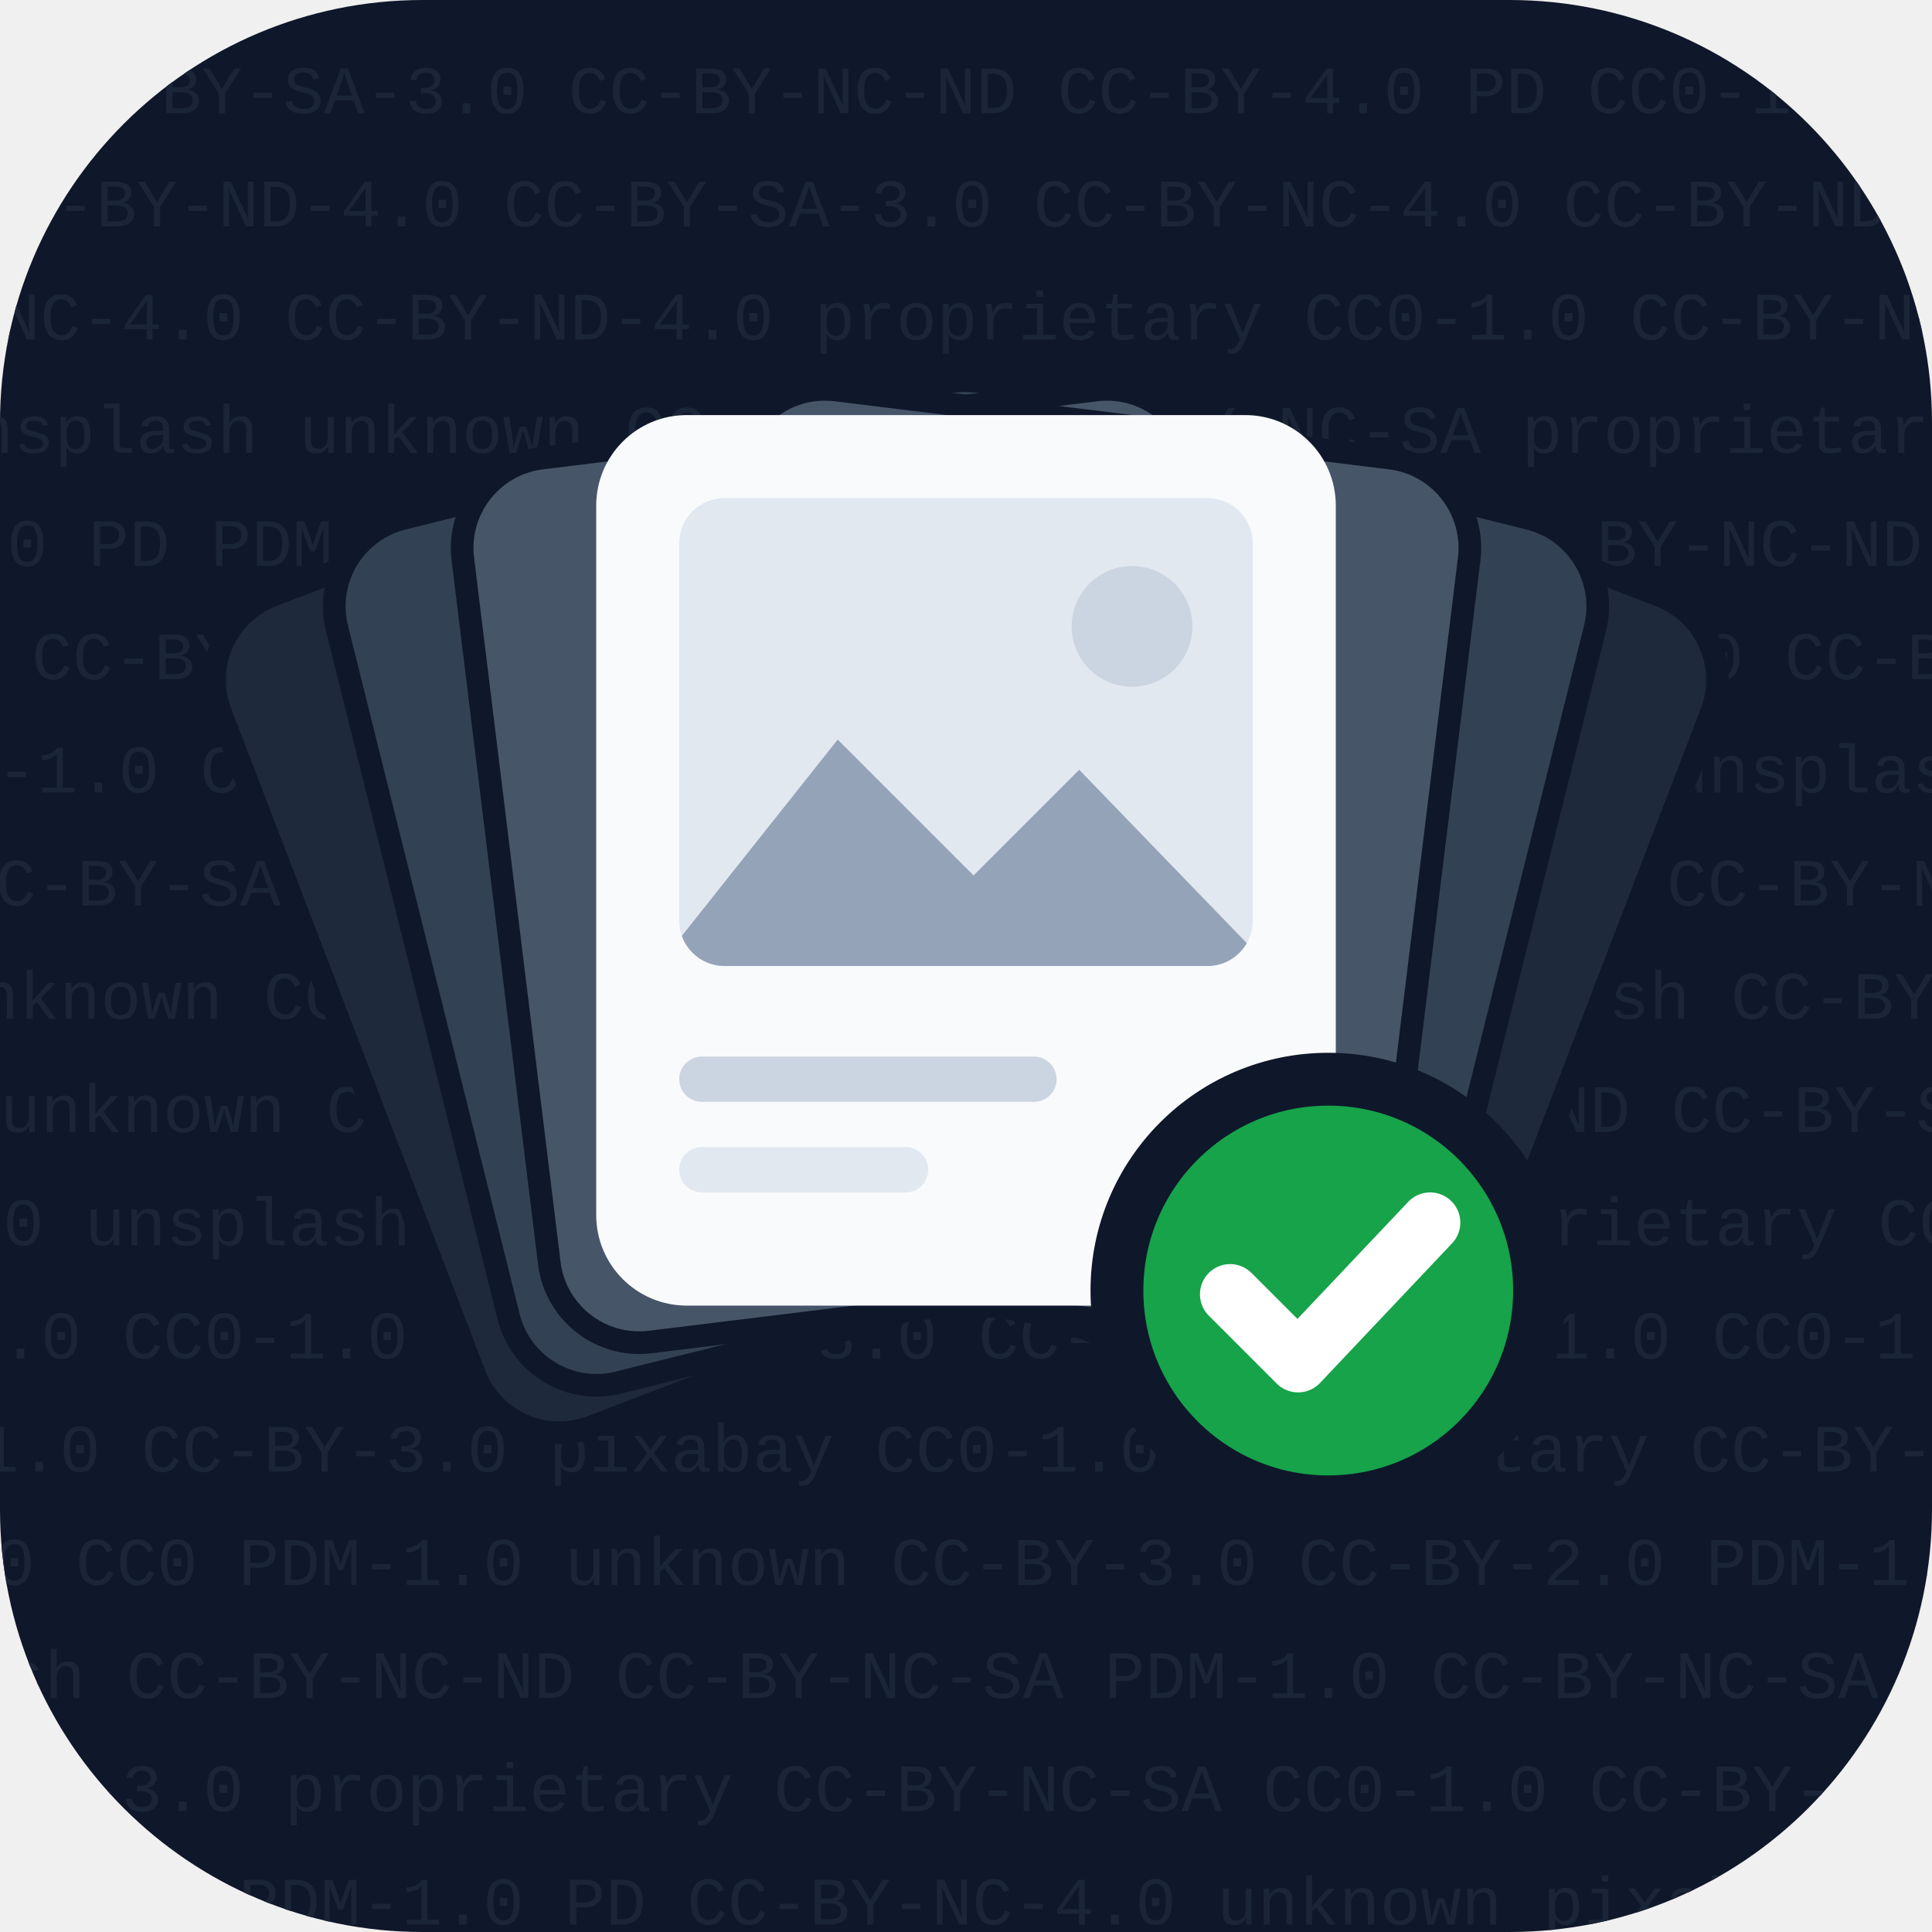
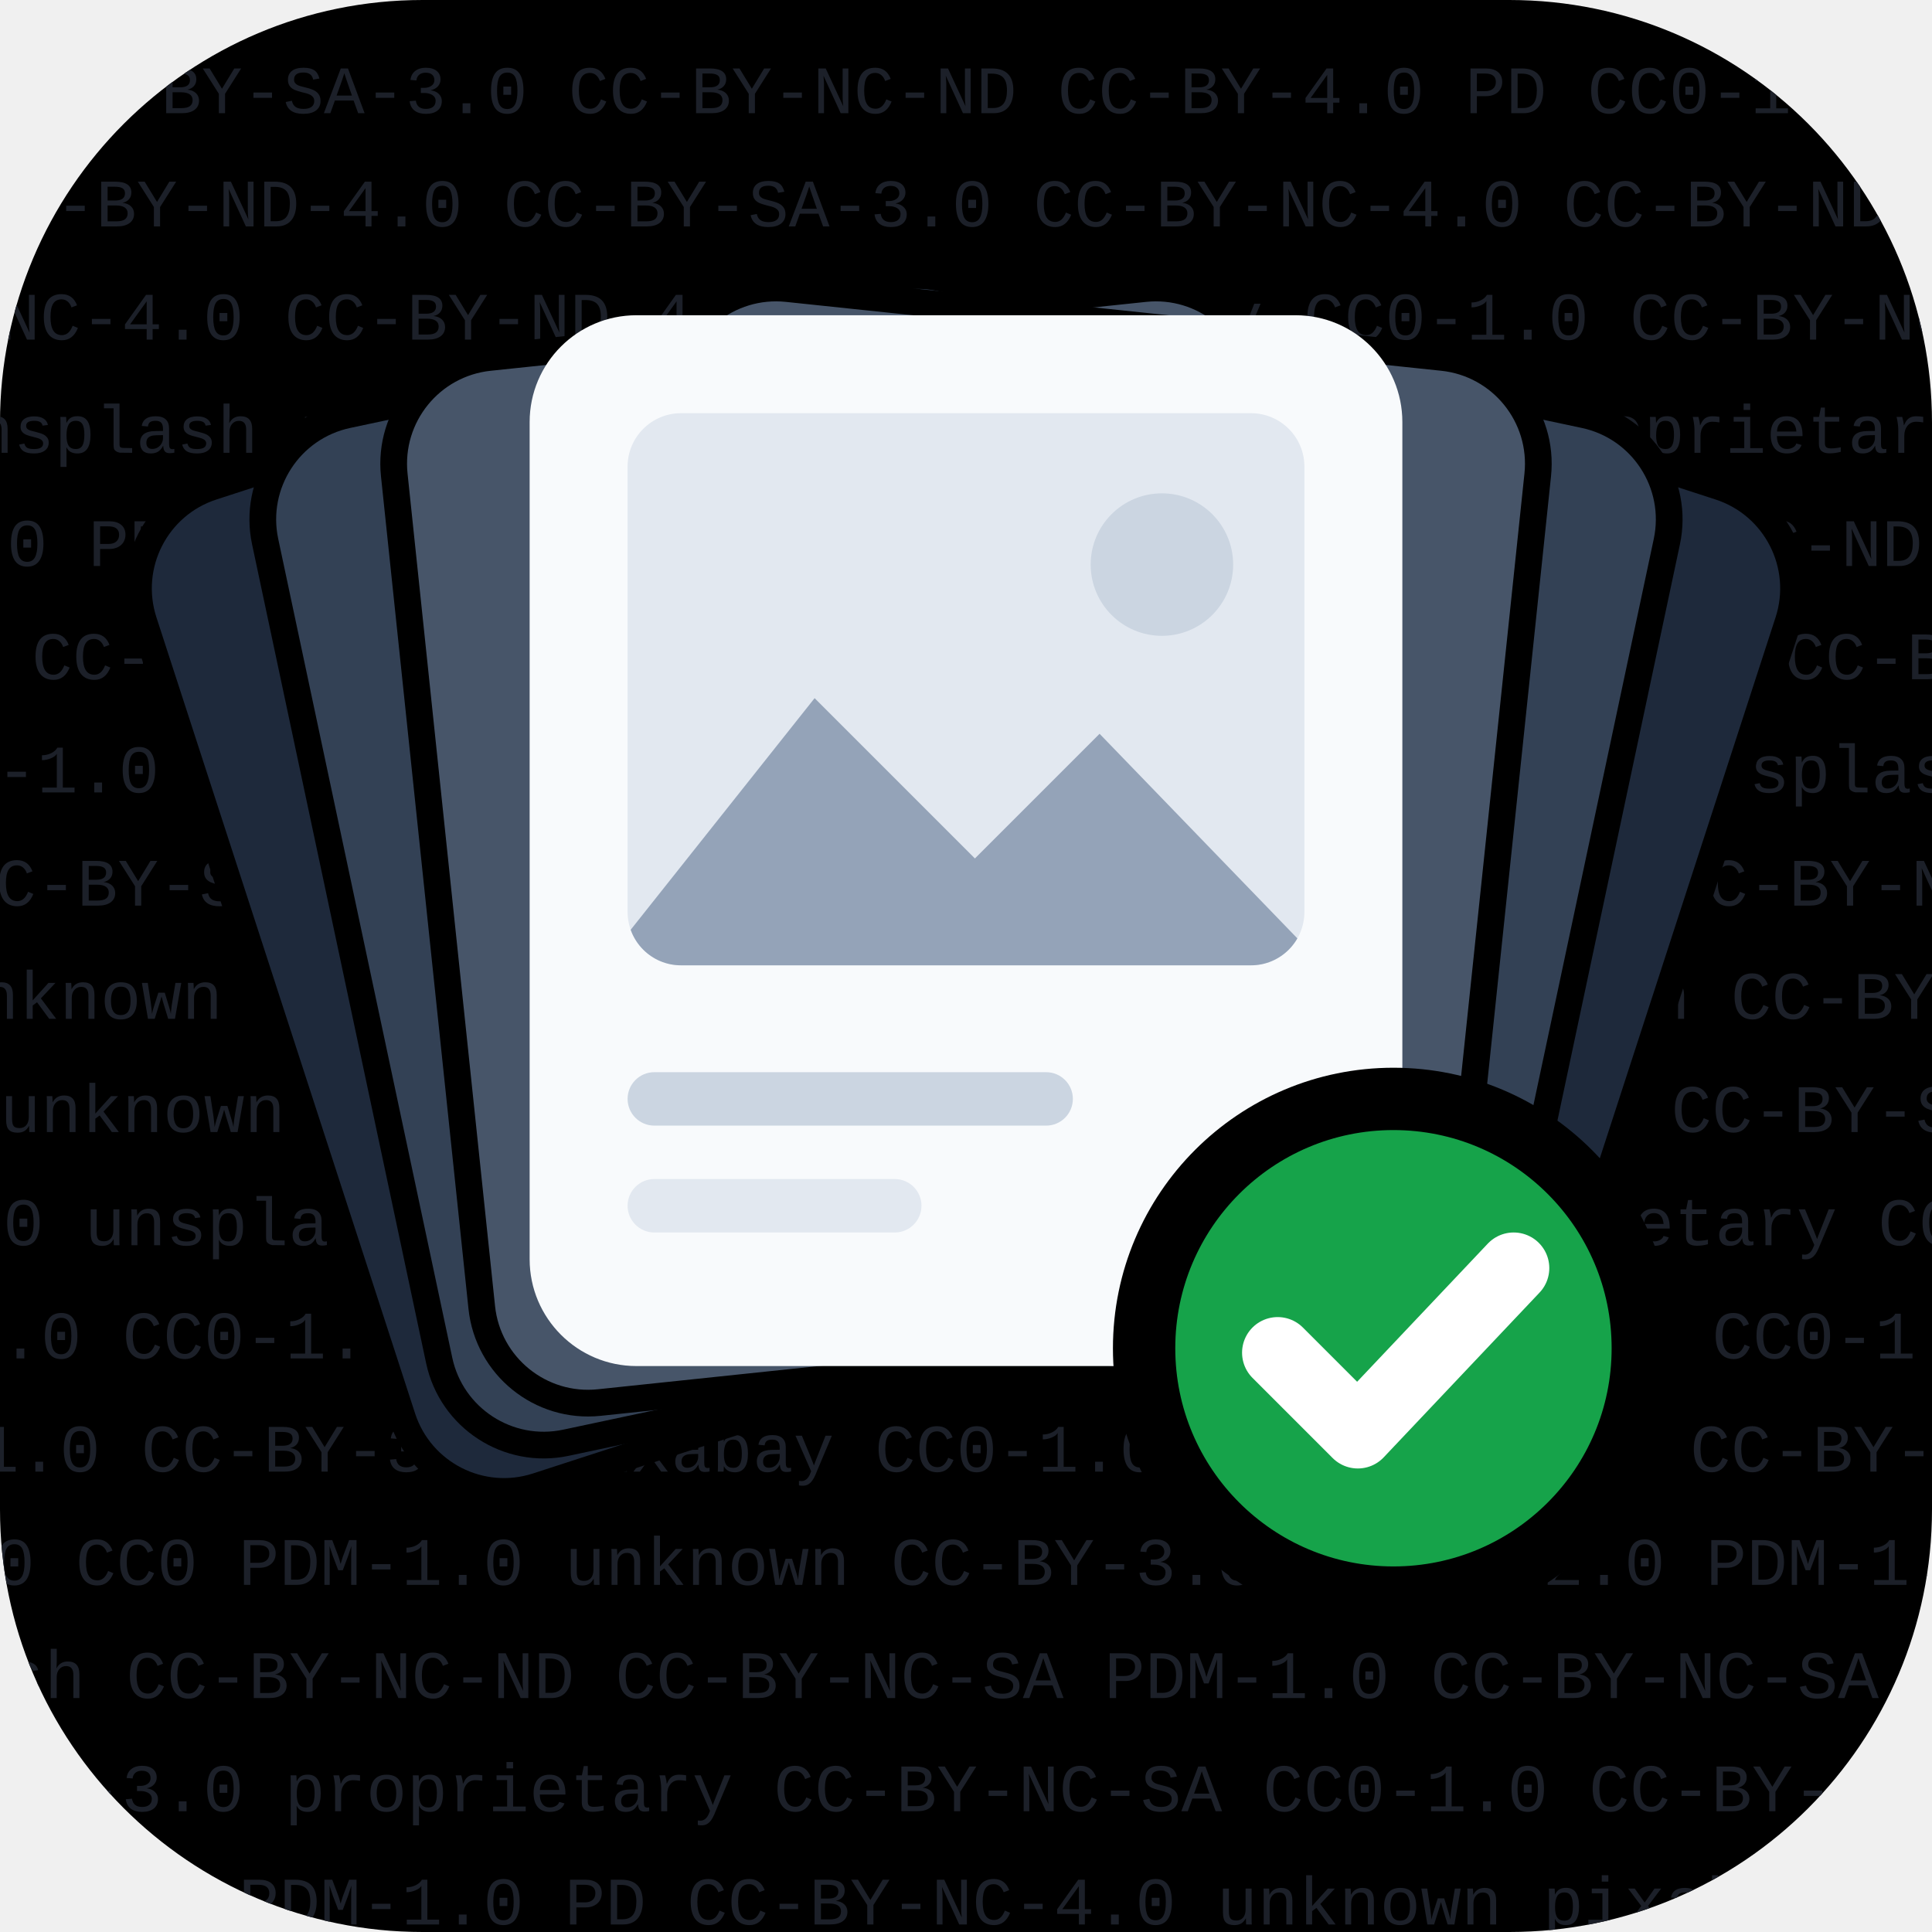
<svg xmlns="http://www.w3.org/2000/svg" viewBox="0 0 512 512" width="512" height="512">
  <defs>
    <rect id="card" x="158" y="120" width="196" height="236" rx="24" />
    <clipPath id="tile">
      <rect width="512" height="512" rx="112" />
    </clipPath>
    <clipPath id="picture">
      <rect x="180" y="142" width="152" height="124" rx="12" />
    </clipPath>
  </defs>
-   <rect width="512" height="512" rx="112" fill="#0F172A" />
-   <g clip-path="url(#tile)" font-family="Menlo, Monaco, Courier New, monospace" font-size="18" fill="#1A2537">
+   <rect width="512" height="512" rx="112" fill="#000000" />
+   <g clip-path="url(#tile)" font-family="Menlo, Monaco, Courier New, monospace" font-size="18" fill="#1C2029">
    <text x="-87" y="30">unsplash CC-BY-SA-3.0 CC-BY-NC-ND CC-BY-4.0 PD CC0-1.0 CC0 CC-BY-NC-SA</text>
    <text x="-7" y="60">CC-BY-ND-4.0 CC-BY-SA-3.0 CC-BY-NC-4.0 CC-BY-ND-4.0 CC-BY-NC-SA</text>
    <text x="-65" y="90">CC-BY-NC-4.0 CC-BY-ND-4.0 proprietary CC0-1.0 CC-BY-NC-4.0 unsplash</text>
    <text x="-18" y="120">unsplash unknown CC-BY-4.0 CC-BY-NC-SA proprietary CC-BY-SA-4.0</text>
    <text x="-117" y="150">CC-BY-NC-4.0 PD PDM-1.0 CC-BY-2.0 CC-BY-NC-4.0 CC-BY-NC-ND pixabay</text>
    <text x="-78" y="180">pixabay CC-BY-SA-4.0 pixabay proprietary CC-BY-4.0 CC-BY-NC-SA</text>
    <text x="-109" y="210">pexels PDM-1.0 CC-BY-ND-4.0 CC-BY-4.0 CC-BY-SA-4.0 unsplash</text>
    <text x="-12" y="240">CC-BY-SA-3.0 PDM-1.0 CC-BY-ND-4.0 CC0-1.0 CC-BY-NC-4.0 CC-BY-SA-4.0</text>
    <text x="-49" y="270">PD unknown CC-BY-SA-4.0 CC0 CC-BY-4.0 unsplash CC-BY-4.0 pexels</text>
    <text x="0" y="300">unknown CC-BY-4.0 PD CC0-1.0 CC-BY-NC-ND CC-BY-SA-3.0 PDM-1.0</text>
    <text x="-64" y="330">PDM-1.0 unsplash CC-BY-4.0 CC-BY-SA-3.0 proprietary CC0-1.0</text>
    <text x="-108" y="360">CC-BY-NC-4.0 CC0-1.0 CC-BY-SA-3.0 CC-BY-4.0 PDM-1.0 CC0-1.0</text>
    <text x="-49" y="390">PDM-1.0 CC-BY-3.0 pixabay CC0-1.0 proprietary CC-BY-2.0 CC-BY-ND-4.0</text>
    <text x="-88" y="420">CC-BY-2.0 CC0 PDM-1.0 unknown CC-BY-3.0 CC-BY-2.0 PDM-1.0 pexels</text>
    <text x="-107" y="450">CC0 unsplash CC-BY-NC-ND CC-BY-NC-SA PDM-1.0 CC-BY-NC-SA proprietary</text>
    <text x="-65" y="480">CC-BY-SA-3.0 proprietary CC-BY-NC-SA CC0-1.0 CC-BY-4.0 proprietary</text>
    <text x="-88" y="510">CC-BY-3.0 CC0 PDM-1.0 PD CC-BY-NC-4.0 unknown pixabay CC0 CC-BY-NC-SA</text>
  </g>
-   <g transform="translate(0 -10)">
-     <g stroke="#0F172A" stroke-width="6">
-       <use href="#card" fill="#1E293B" transform="rotate(-21 256 440)" />
-       <use href="#card" fill="#1E293B" transform="rotate(21 256 440)" />
-       <use href="#card" fill="#334155" transform="rotate(-14 256 440)" />
-       <use href="#card" fill="#334155" transform="rotate(14 256 440)" />
-       <use href="#card" fill="#475569" transform="rotate(-7 256 440)" />
-       <use href="#card" fill="#475569" transform="rotate(7 256 440)" />
+   <g transform="translate(256 257) scale(1.18) translate(-256 -267)">
+     <g stroke="#000000" stroke-width="6">
+       <use href="#card" fill="#1E293B" transform="rotate(-18 256 440)" />
+       <use href="#card" fill="#1E293B" transform="rotate(18 256 440)" />
+       <use href="#card" fill="#334155" transform="rotate(-12 256 440)" />
+       <use href="#card" fill="#334155" transform="rotate(12 256 440)" />
+       <use href="#card" fill="#475569" transform="rotate(-6 256 440)" />
+       <use href="#card" fill="#475569" transform="rotate(6 256 440)" />
    </g>
    <use href="#card" fill="#F8FAFC" />
    <g clip-path="url(#picture)">
      <rect x="180" y="142" width="152" height="124" fill="#E2E8F0" />
      <circle cx="300" cy="176" r="16" fill="#CBD5E1" />
      <polygon points="168,274 222,206 258,242 286,214 344,274" fill="#94A3B8" />
    </g>
    <rect x="180" y="290" width="100" height="12" rx="6" fill="#CBD5E1" />
    <rect x="180" y="314" width="66" height="12" rx="6" fill="#E2E8F0" />
-     <circle cx="352" cy="352" r="56" fill="#16A34A" stroke="#0F172A" stroke-width="14" />
+     <circle cx="352" cy="352" r="56" fill="#16A34A" stroke="#000000" stroke-width="14" />
    <path d="M326 353 L344 371 L379 334" fill="none" stroke="#FFFFFF" stroke-width="16" stroke-linecap="round" stroke-linejoin="round" />
  </g>
</svg>
